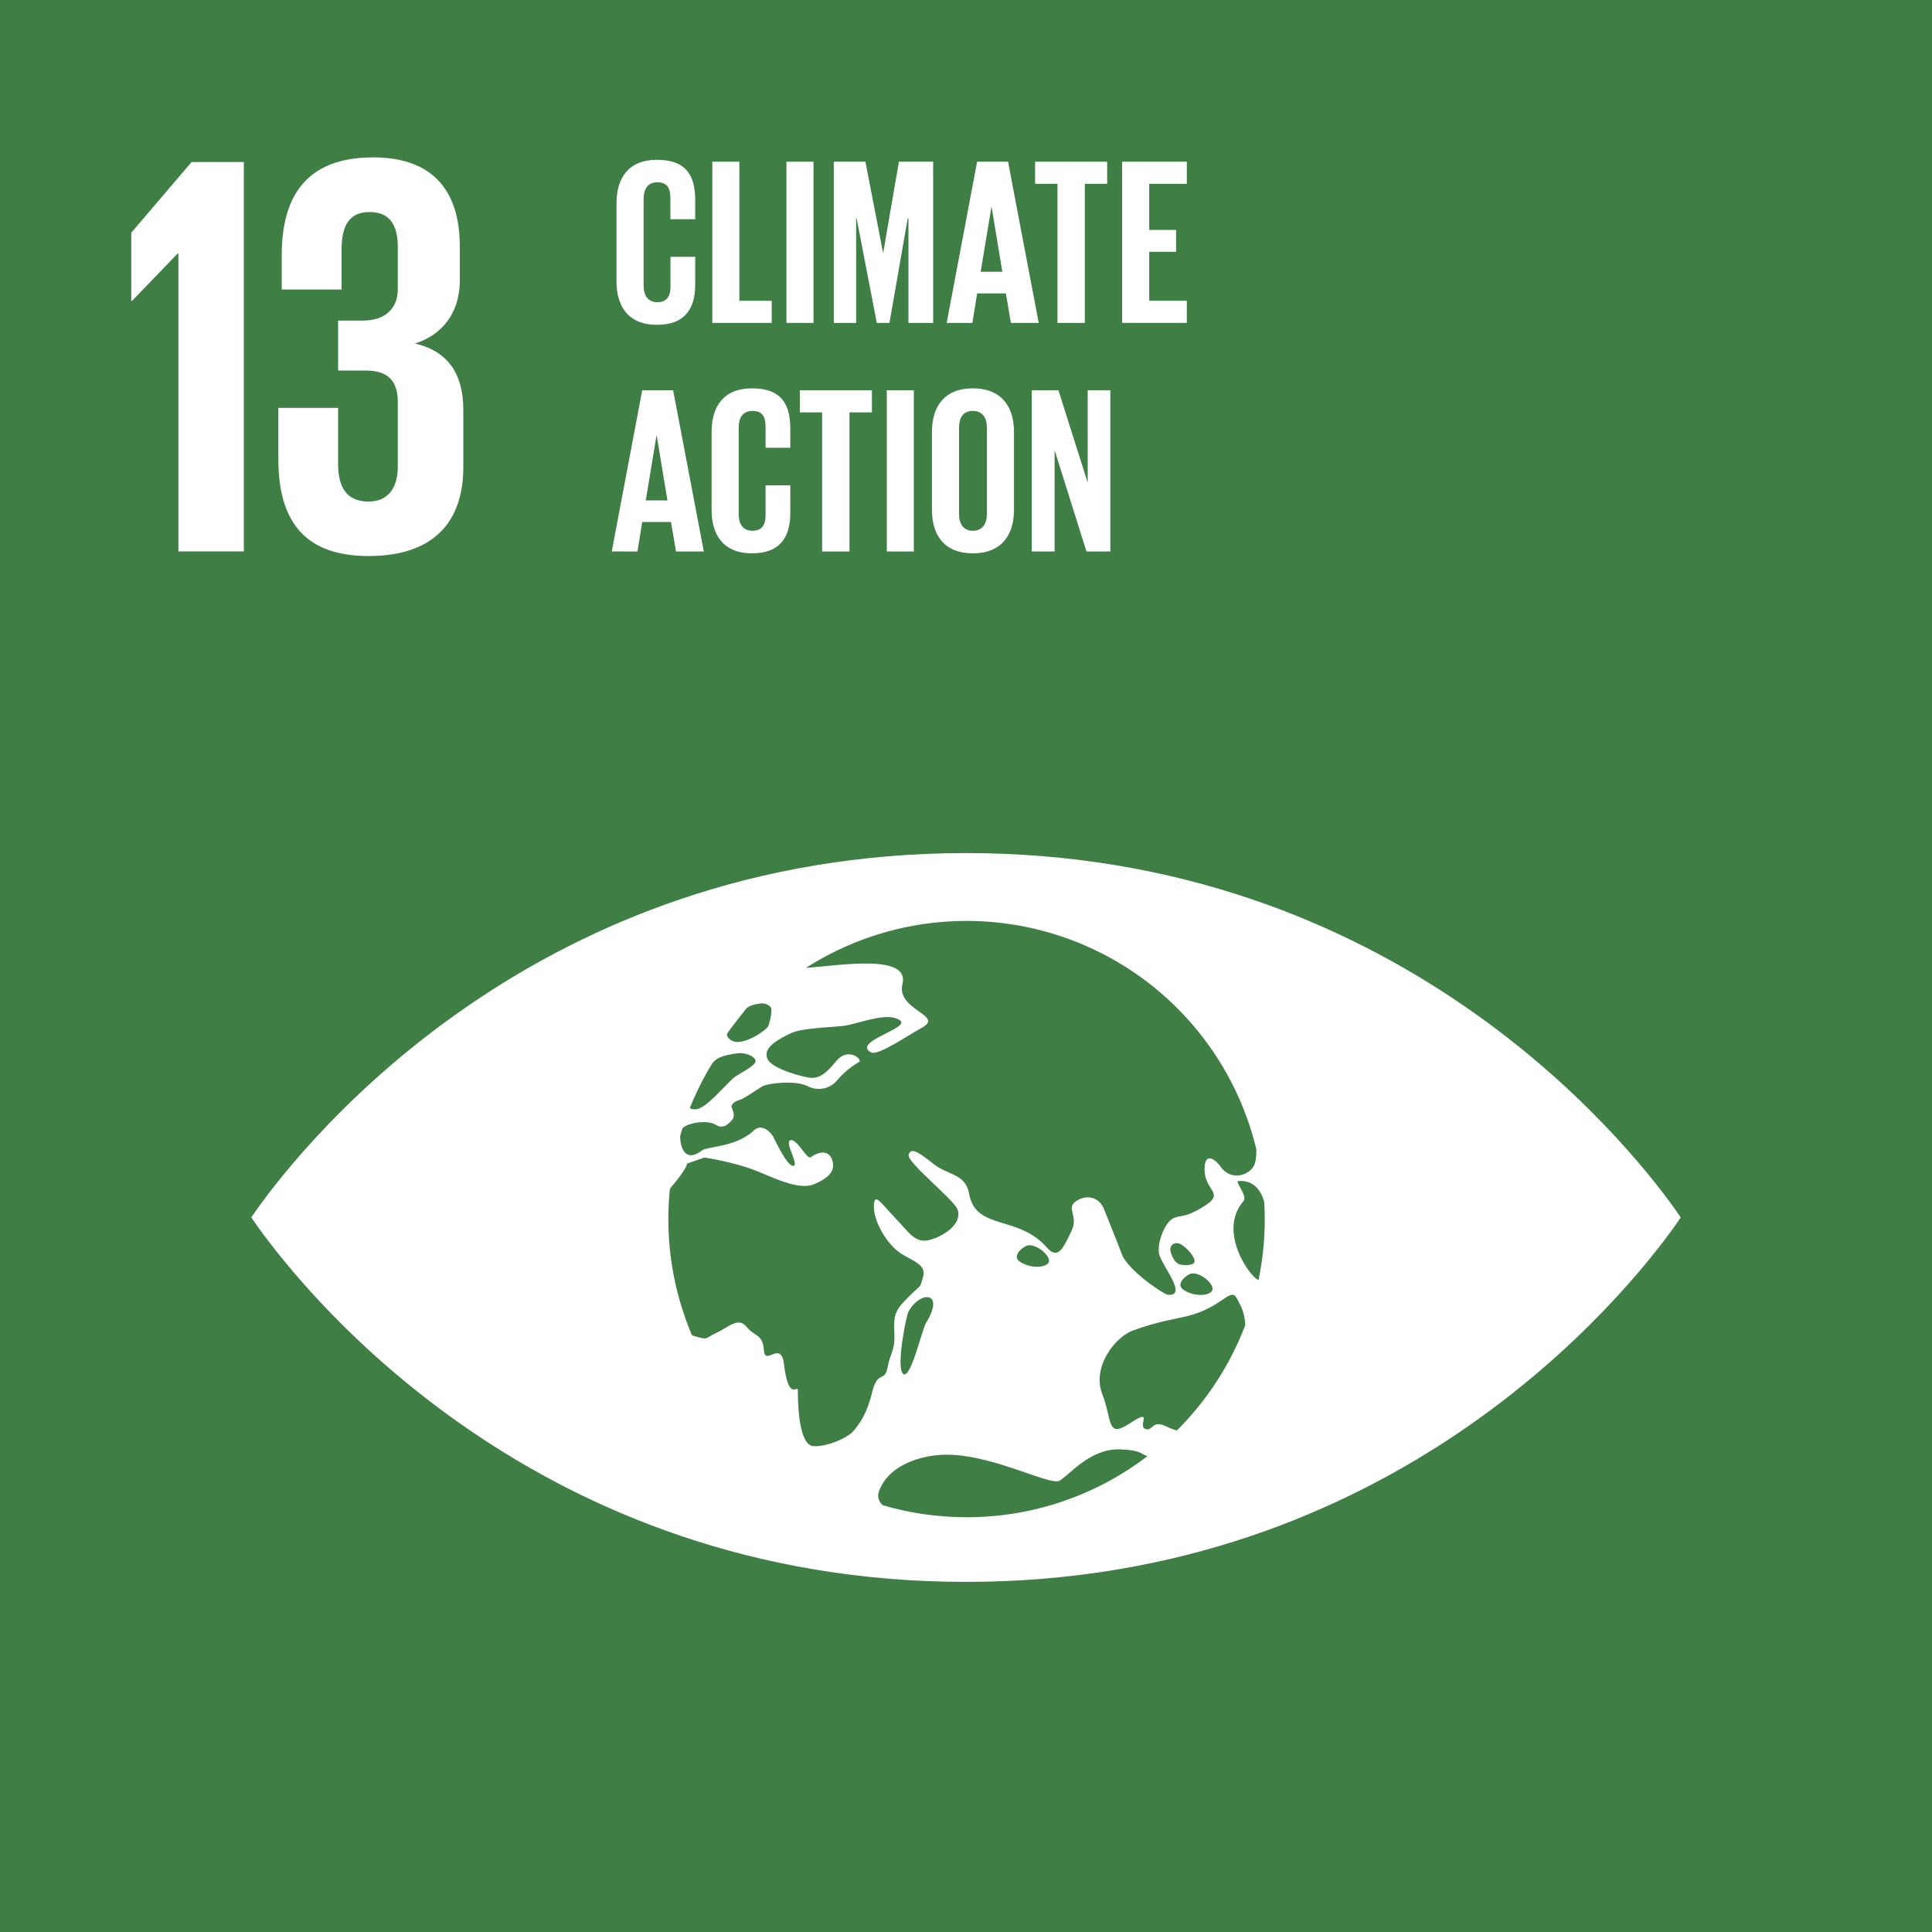
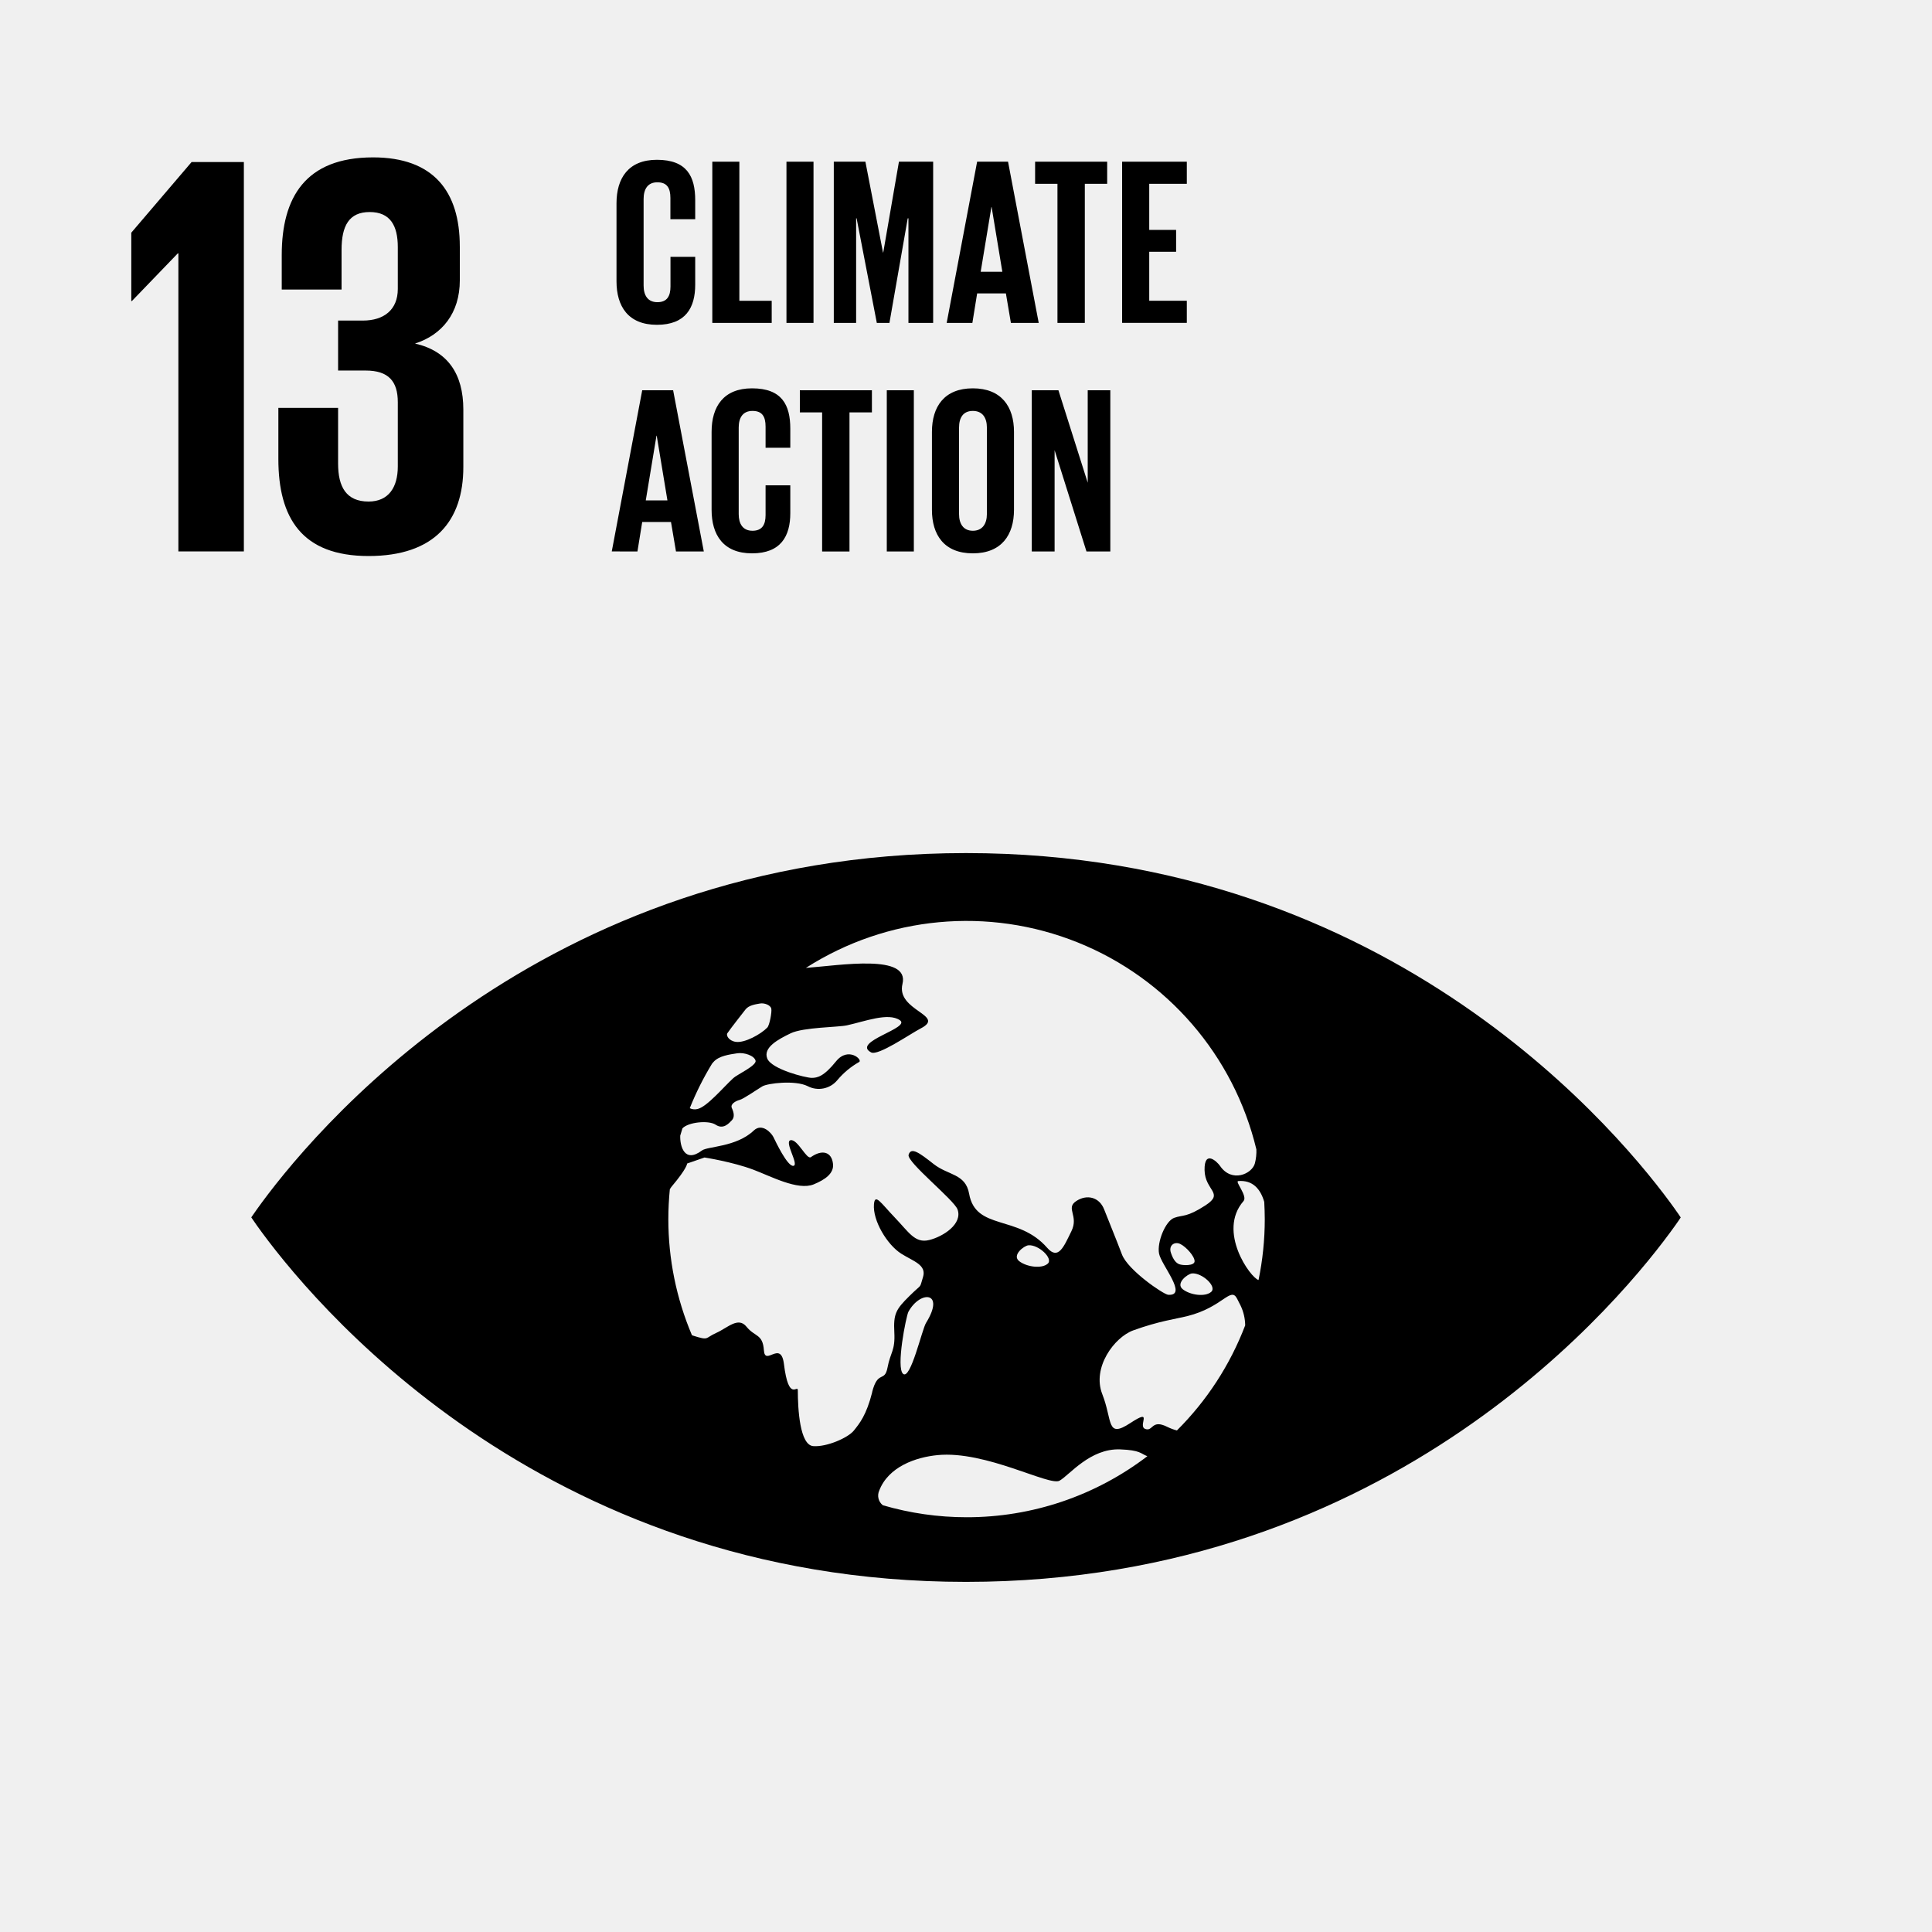
- <svg xmlns="http://www.w3.org/2000/svg" id="Layer_1" data-name="Layer 1" viewBox="0 0 1000 1000">
+ <svg xmlns="http://www.w3.org/2000/svg" id="Layer_1" data-name="Layer 1" viewBox="0 0 1000 1000" focusable="false">
+   <link type="text/css" rel="stylesheet" id="dark-mode-general-link" />
+   <link type="text/css" rel="stylesheet" id="dark-mode-custom-link" />
+   <style type="text/css" id="dark-mode-custom-style" />
  <defs>
    <style>
-       .cls-1 {
-         fill: #3f7e44;
-       }
- 
      .cls-2 {
-         fill: #fff;
+         fill: currentColour;
      }
    </style>
  </defs>
-   <rect class="cls-1" width="1000" height="1000" />
  <polygon class="cls-2" points="126.22 83.88 126.22 285.42 92.33 285.42 92.33 131.15 92.03 131.15 68.26 155.82 67.95 155.82 67.95 120.44 99.16 83.88 126.22 83.88" />
  <path class="cls-2" d="M238,127.59v17.53c0,16.93-9.21,28.23-23.18,32.7,16.94,3.86,25,15.75,25,34.18v29.73c0,27.93-14.86,46.07-49.05,46.07-34.49,0-46.69-19.62-46.69-50.24V211.11H175V240c0,11.89,4.15,19.6,15.76,19.6,10.39,0,15.14-7.42,15.14-18.13V208.14c0-10.71-4.75-16.35-16.63-16.35H175V165.93h12.79c11,0,18.11-5.66,18.11-16.35v-21.7c0-11-3.85-18.13-14.55-18.13s-14.56,7.13-14.56,19.61v20.51H145.83V132c0-29.73,12.19-50.54,47.27-50.54,31.22,0,44.89,17.55,44.89,46.09" />
  <path class="cls-2" d="M867.09,626C840.74,589.09,721.56,441.55,500,441.55S159.32,589.09,132.93,626c-1.12,1.58-2.09,3-2.87,4.11.78,1.19,1.75,2.55,2.87,4.15C159.32,671.23,278.46,818.78,500,818.78S840.74,671.23,867.09,634.3c1.15-1.6,2.1-3,2.85-4.15q-1.12-1.74-2.85-4.11m-490.64-91.2c2-2.93,8.63-11.29,9.43-12.35,1.71-2.2,5.1-2.65,7.47-3.07s5.49.87,5.87,2.64-.91,8.63-2.07,9.81c-3.25,3.37-11.71,8.13-16.37,7.38-3.61-.55-5-3.34-4.33-4.41m-7.92,15.74c.35-.42.67-.76.8-.93,2.79-3.18,8.34-3.86,12.17-4.46s9,1.28,9.58,3.83-9.63,7.2-11.51,9c-5.33,4.91-13.67,14.91-18.55,16a5.86,5.86,0,0,1-4-.41,152.9,152.9,0,0,1,11.5-23m82.91,170.08c-3,11.8-6.5,16.05-9.48,19.77s-14,8.57-21,8.05-8-19.25-8-28.89c0-3.32-4.71,6.54-7.17-13.51-1.57-12.83-9.81,1.34-10.39-7.22s-4.7-6.84-9-12.18-9.68.52-15.7,3.22-3.52,4.06-12,1.38c-.22-.07-.33-.13-.54-.21A153.79,153.79,0,0,1,345.93,631c0-5.21.28-10.34.77-15.4a9.2,9.2,0,0,1,.95-1.44c8.16-9.66,8-11.92,8-11.92l9-3.12s14.42,2.22,25.28,6.31c8.95,3.35,23,10.94,31.23,7.6,5.93-2.44,10.56-5.68,10-10.61-.66-6.19-5.54-7.66-11.44-3.49-2.17,1.54-6.81-9.33-10.45-8.77s4.5,12.76,1.42,13.28-9.31-12.74-10.37-14.89-5.85-7.46-10.16-3.4c-9.1,8.65-23.88,8.12-26.85,10.35-9,6.76-11.42-2.23-11.22-7.7.36-1.25.73-2.51,1.13-3.75,2.95-3.25,13.54-4.33,17.18-1.91,4,2.67,6.86-.68,8.42-2.3s1-4.15,0-6.27,2-3.72,4.06-4.27,8.95-5.37,11.7-7,17-3.33,23.43-.13a12.42,12.42,0,0,0,15.41-3.11,41.24,41.24,0,0,1,11.19-9.33c2.24-1-5.51-8.27-11.87-.39s-9.63,8.56-12.63,8.56-20.82-4.44-23-10.07,5.58-9.84,12.15-13,24.57-3.09,29.17-4.13c9.35-2.05,21.31-6.75,27.33-2.65s-25.15,11.12-14.91,16.65c3.64,2,20.1-9.47,25.75-12.41,13.27-6.84-12.87-9.1-9.48-23,3.83-15.72-32.07-9.64-50-8.3a154.3,154.3,0,0,1,233.18,93.93,25.36,25.36,0,0,1-.75,7.15c-1.4,5.56-12,10.34-18.07,1.39-1.56-2.26-8.18-8.51-8,2.18s10.4,11.79.53,18.21-11.66,4.87-16.22,6.49-9,12.63-7.87,18.52,15.17,22,4.73,21.32c-2.45-.19-20.89-12.78-23.93-20.88-3.22-8.53-6.72-16.87-9.21-23.3s-9-8-14.54-4.27,1.53,7.51-2.42,15.55-6.76,15.19-12.55,8.56c-15.07-17.26-37-8.75-40.39-28-1.85-10.41-10.82-9.41-18.32-15.31s-11.73-9-13-4.81c-1.11,3.73,23.59,23.32,25.35,28.33,2.63,7.46-7.39,14-14.73,15.8s-10.52-4.11-17.72-11.61-10.33-12.82-10.83-6.94c-.72,8.49,6.83,21,14.15,25.62,6.25,3.95,13.25,5.74,11.22,12.16s0,2.8-7,9.72-8.34,9.19-7.83,18.8-2,10.19-3.51,18.2-5,1.08-8,12.83M617,659.12c5.18-.42,13,6.77,9.93,9.53s-10.81,1.74-14.72-1.32,2.45-8,4.79-8.21m-6.57-4.74c-1.66-.62-3.13-2.2-4.39-6s1.93-6,5-4.43,7.28,6.33,7.28,8.85-6.23,2.23-7.93,1.56m-68.11-.27c-3.05,2.72-10.85,1.72-14.75-1.32s2.46-8,4.78-8.21c5.19-.47,13,6.79,10,9.53m-63,30.65c-2.12,3.47-7.93,29.42-11.82,26.4s1.58-30.1,2.7-32.16c6.1-11.18,19.28-10.63,9.12,5.76m21,100.58a154.27,154.27,0,0,1-43.37-6.21,6.35,6.35,0,0,1-1.87-7.54c4.77-12.45,19-17.33,30.22-18.41,25-2.44,57.92,16.25,63.15,13.23s15.83-16.77,31.35-16.19c10.6.41,10.52,2.19,14.08,3.53a153.73,153.73,0,0,1-93.56,31.59m108.85-44.92a25.79,25.79,0,0,1-4.84-1.79c-8.43-4.29-7.42,2.56-11.56,1s4.67-11.15-7.77-3-9.05-1.26-14.45-15,6.22-29.43,16-33c13.41-4.85,21.73-5.84,28-7.39,18.54-4.63,22.46-15.63,25.82-8.94.64,1.25,1.25,2.45,1.81,3.57A24.37,24.37,0,0,1,644.51,686a154.48,154.48,0,0,1-35.38,54.44m42.28-77.91c-4.14-1.13-21.47-25.09-7.77-40.85,2.28-2.59-4.6-10.22-2.72-10.37,7.5-.58,11.48,4.07,13.45,10.77.15,3,.27,5.94.27,9a155.68,155.68,0,0,1-3.23,31.5" />
  <path class="cls-2" d="M319.1,145.6V105.23c0-13,6.15-22.52,20.92-22.52,15.51,0,19.82,8.61,19.82,20.92v9.85H347v-11c0-5.17-1.72-8.12-6.77-8.12S333.13,98,333.13,103v44.8c0,5,2.09,8.61,7.14,8.61s6.77-3.2,6.77-8.12V132.92h12.8v14.4c0,11.94-4.92,20.8-19.82,20.8S319.1,158.52,319.1,145.6Z" />
  <path class="cls-2" d="M368.69,83.69h14v72h16.74v11.45H368.69Z" />
  <path class="cls-2" d="M407.07,83.69h14v83.45h-14Z" />
  <path class="cls-2" d="M470.21,113h-.37l-9.47,54.15h-6.53L443.38,113h-.25v54.15H431.57V83.69h16.36l9.11,47h.13l8.12-47H483v83.45H470.21Z" />
  <path class="cls-2" d="M490,167.14l15.76-83.45h16l15.88,83.45h-14.4l-2.59-15.27H505.77l-2.47,15.27Zm17.6-26.46h11.21l-5.54-33.48h-.13Z" />
  <path class="cls-2" d="M535.77,83.69h37.3V95.14H561.5v72H547.34v-72H535.77Z" />
  <path class="cls-2" d="M580.81,83.69h33.48V95.14H594.84V119h13.91v11.32H594.84v25.35h19.45v11.45H580.81Z" />
  <path class="cls-2" d="M316.65,285.42,332.41,202h16l15.88,83.44h-14.4l-2.59-15.26H332.41l-2.47,15.26ZM334.25,259h11.21l-5.54-33.47h-.13Z" />
  <path class="cls-2" d="M368.32,263.89V223.52c0-13.05,6.16-22.52,20.93-22.52,15.5,0,19.81,8.61,19.81,20.92v9.84h-12.8V220.81c0-5.17-1.72-8.12-6.77-8.12s-7.14,3.57-7.14,8.61v44.8c0,5,2.1,8.62,7.14,8.62s6.77-3.2,6.77-8.13V251.21h12.8v14.4c0,11.94-4.92,20.8-19.81,20.8S368.32,276.81,368.32,263.89Z" />
  <path class="cls-2" d="M414,202h37.3v11.45H439.69v72H425.53v-72H414Z" />
  <path class="cls-2" d="M459,202h14v83.44H459Z" />
  <path class="cls-2" d="M482.37,263.89V223.52c0-13.05,6.41-22.52,21.17-22.52s21.3,9.47,21.3,22.52v40.37c0,12.92-6.41,22.52-21.3,22.52S482.37,276.81,482.37,263.89Zm28.44,2.21V221.3c0-5-2.22-8.61-7.27-8.61s-7.14,3.57-7.14,8.61v44.8c0,5,2.22,8.62,7.14,8.62S510.81,271.15,510.81,266.1Z" />
  <path class="cls-2" d="M545.86,233v52.43H534.05V202h13.79L563,249.85V202h11.7v83.44H562.36Z" />
</svg>
